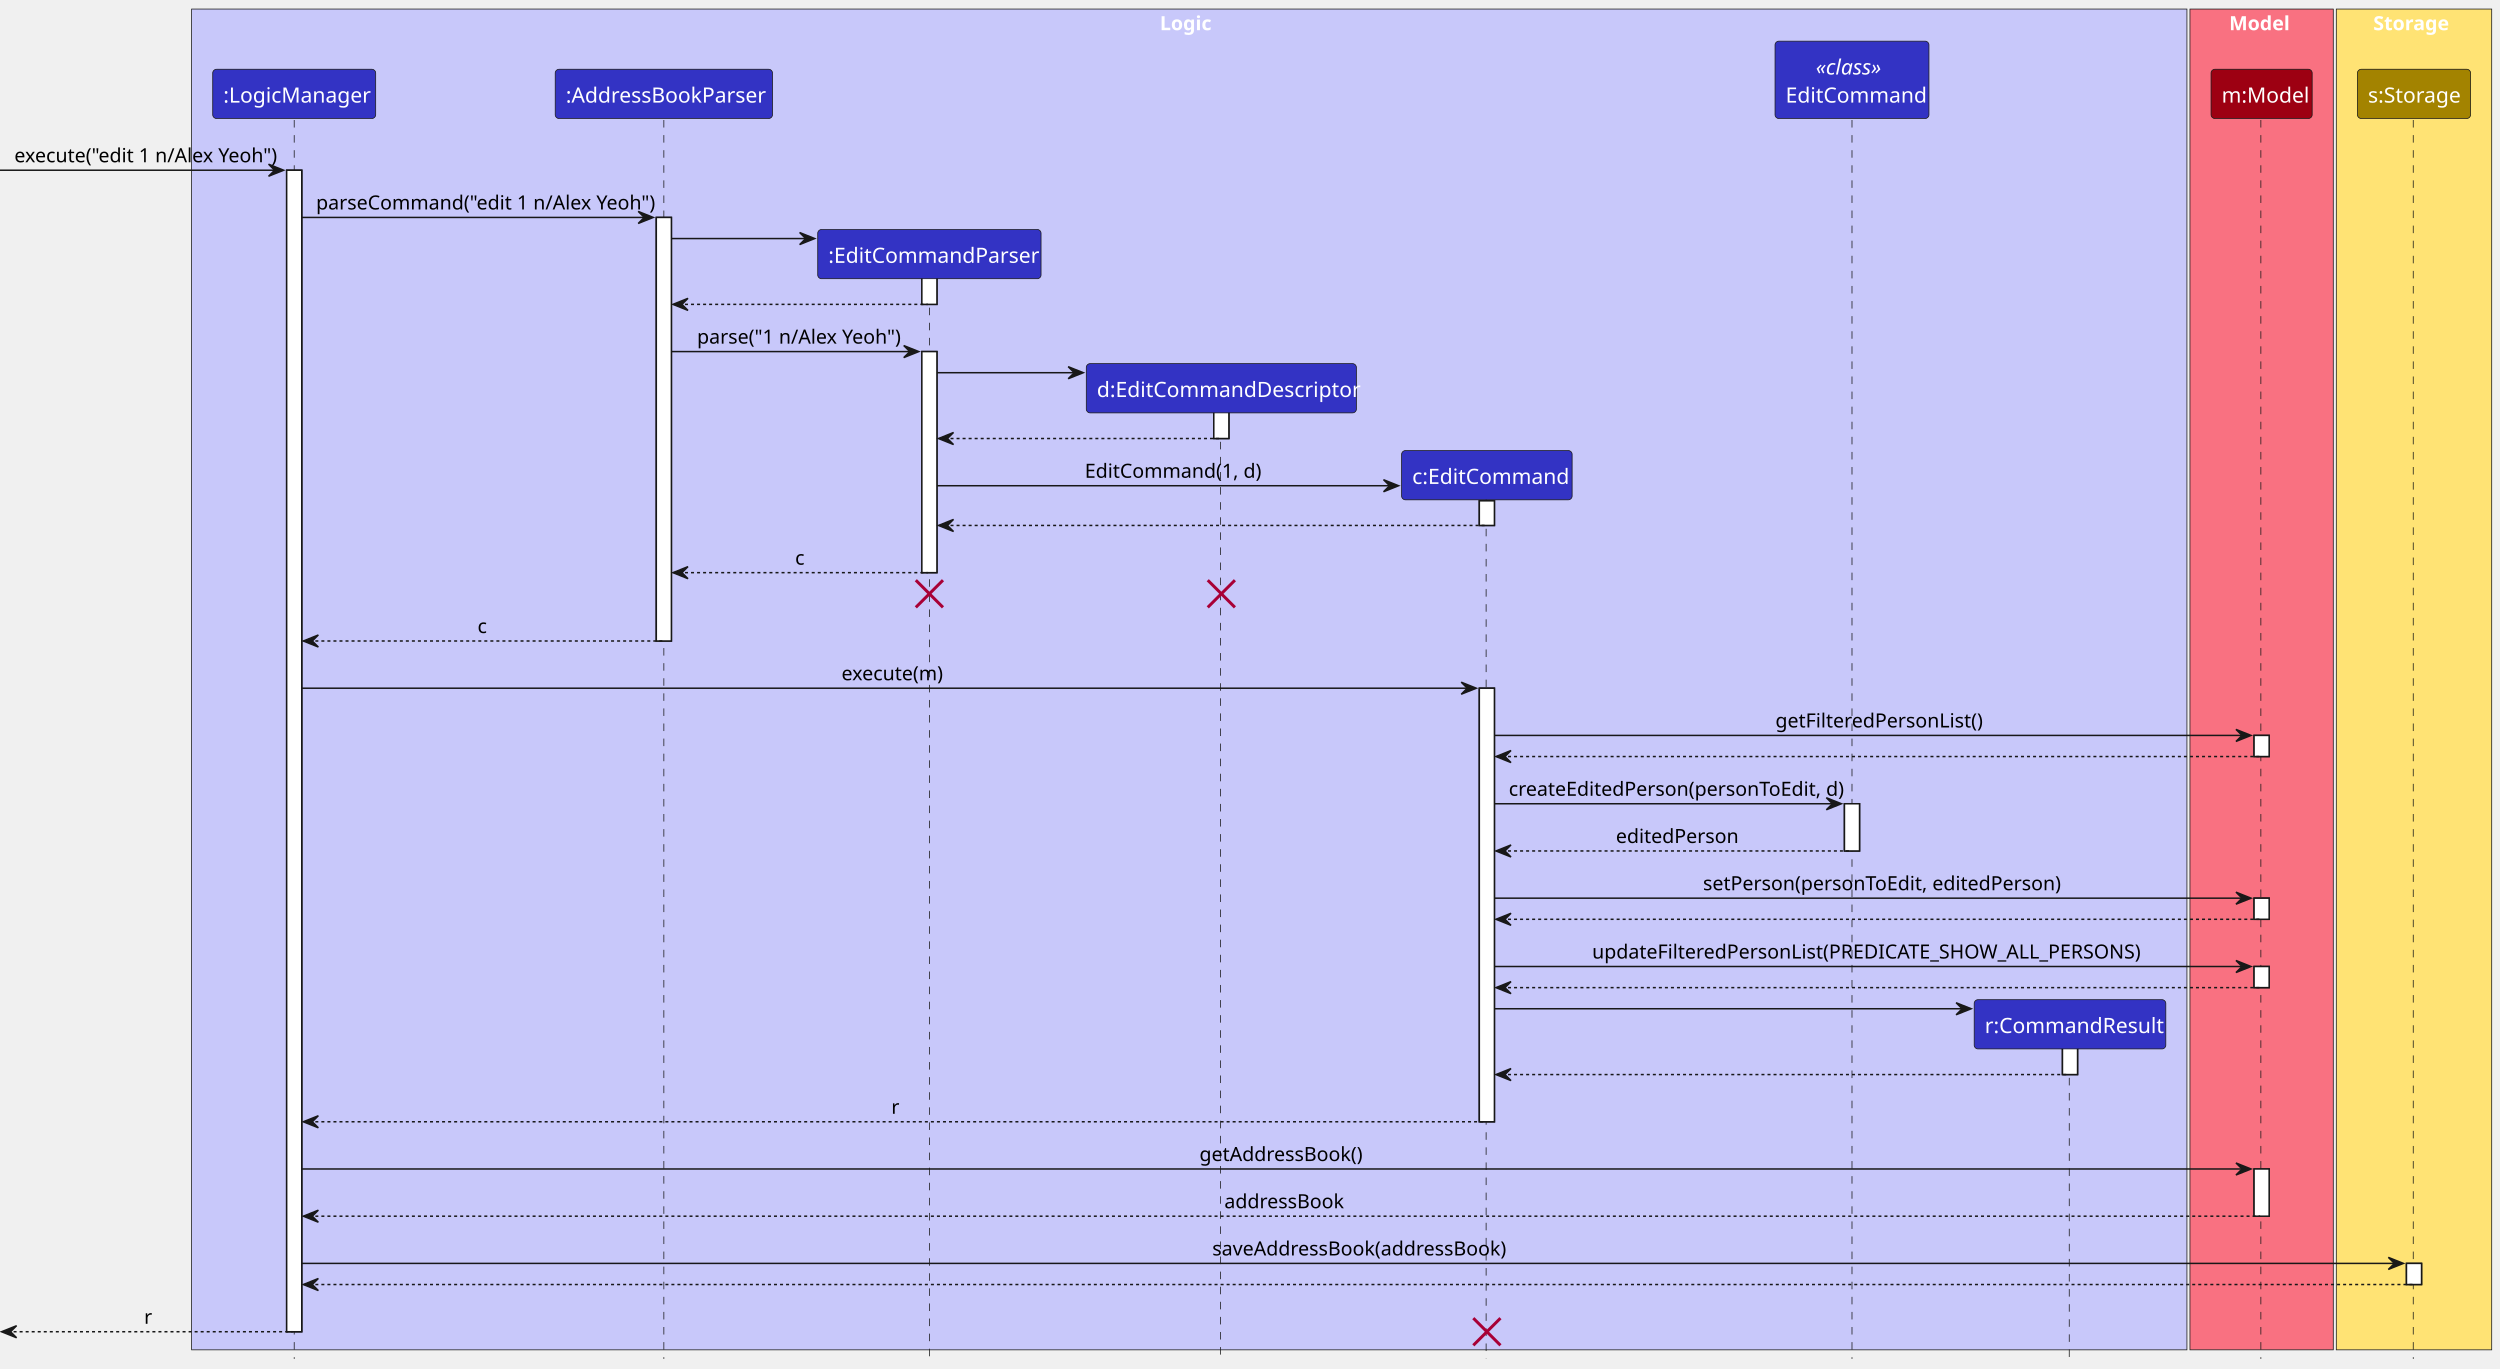
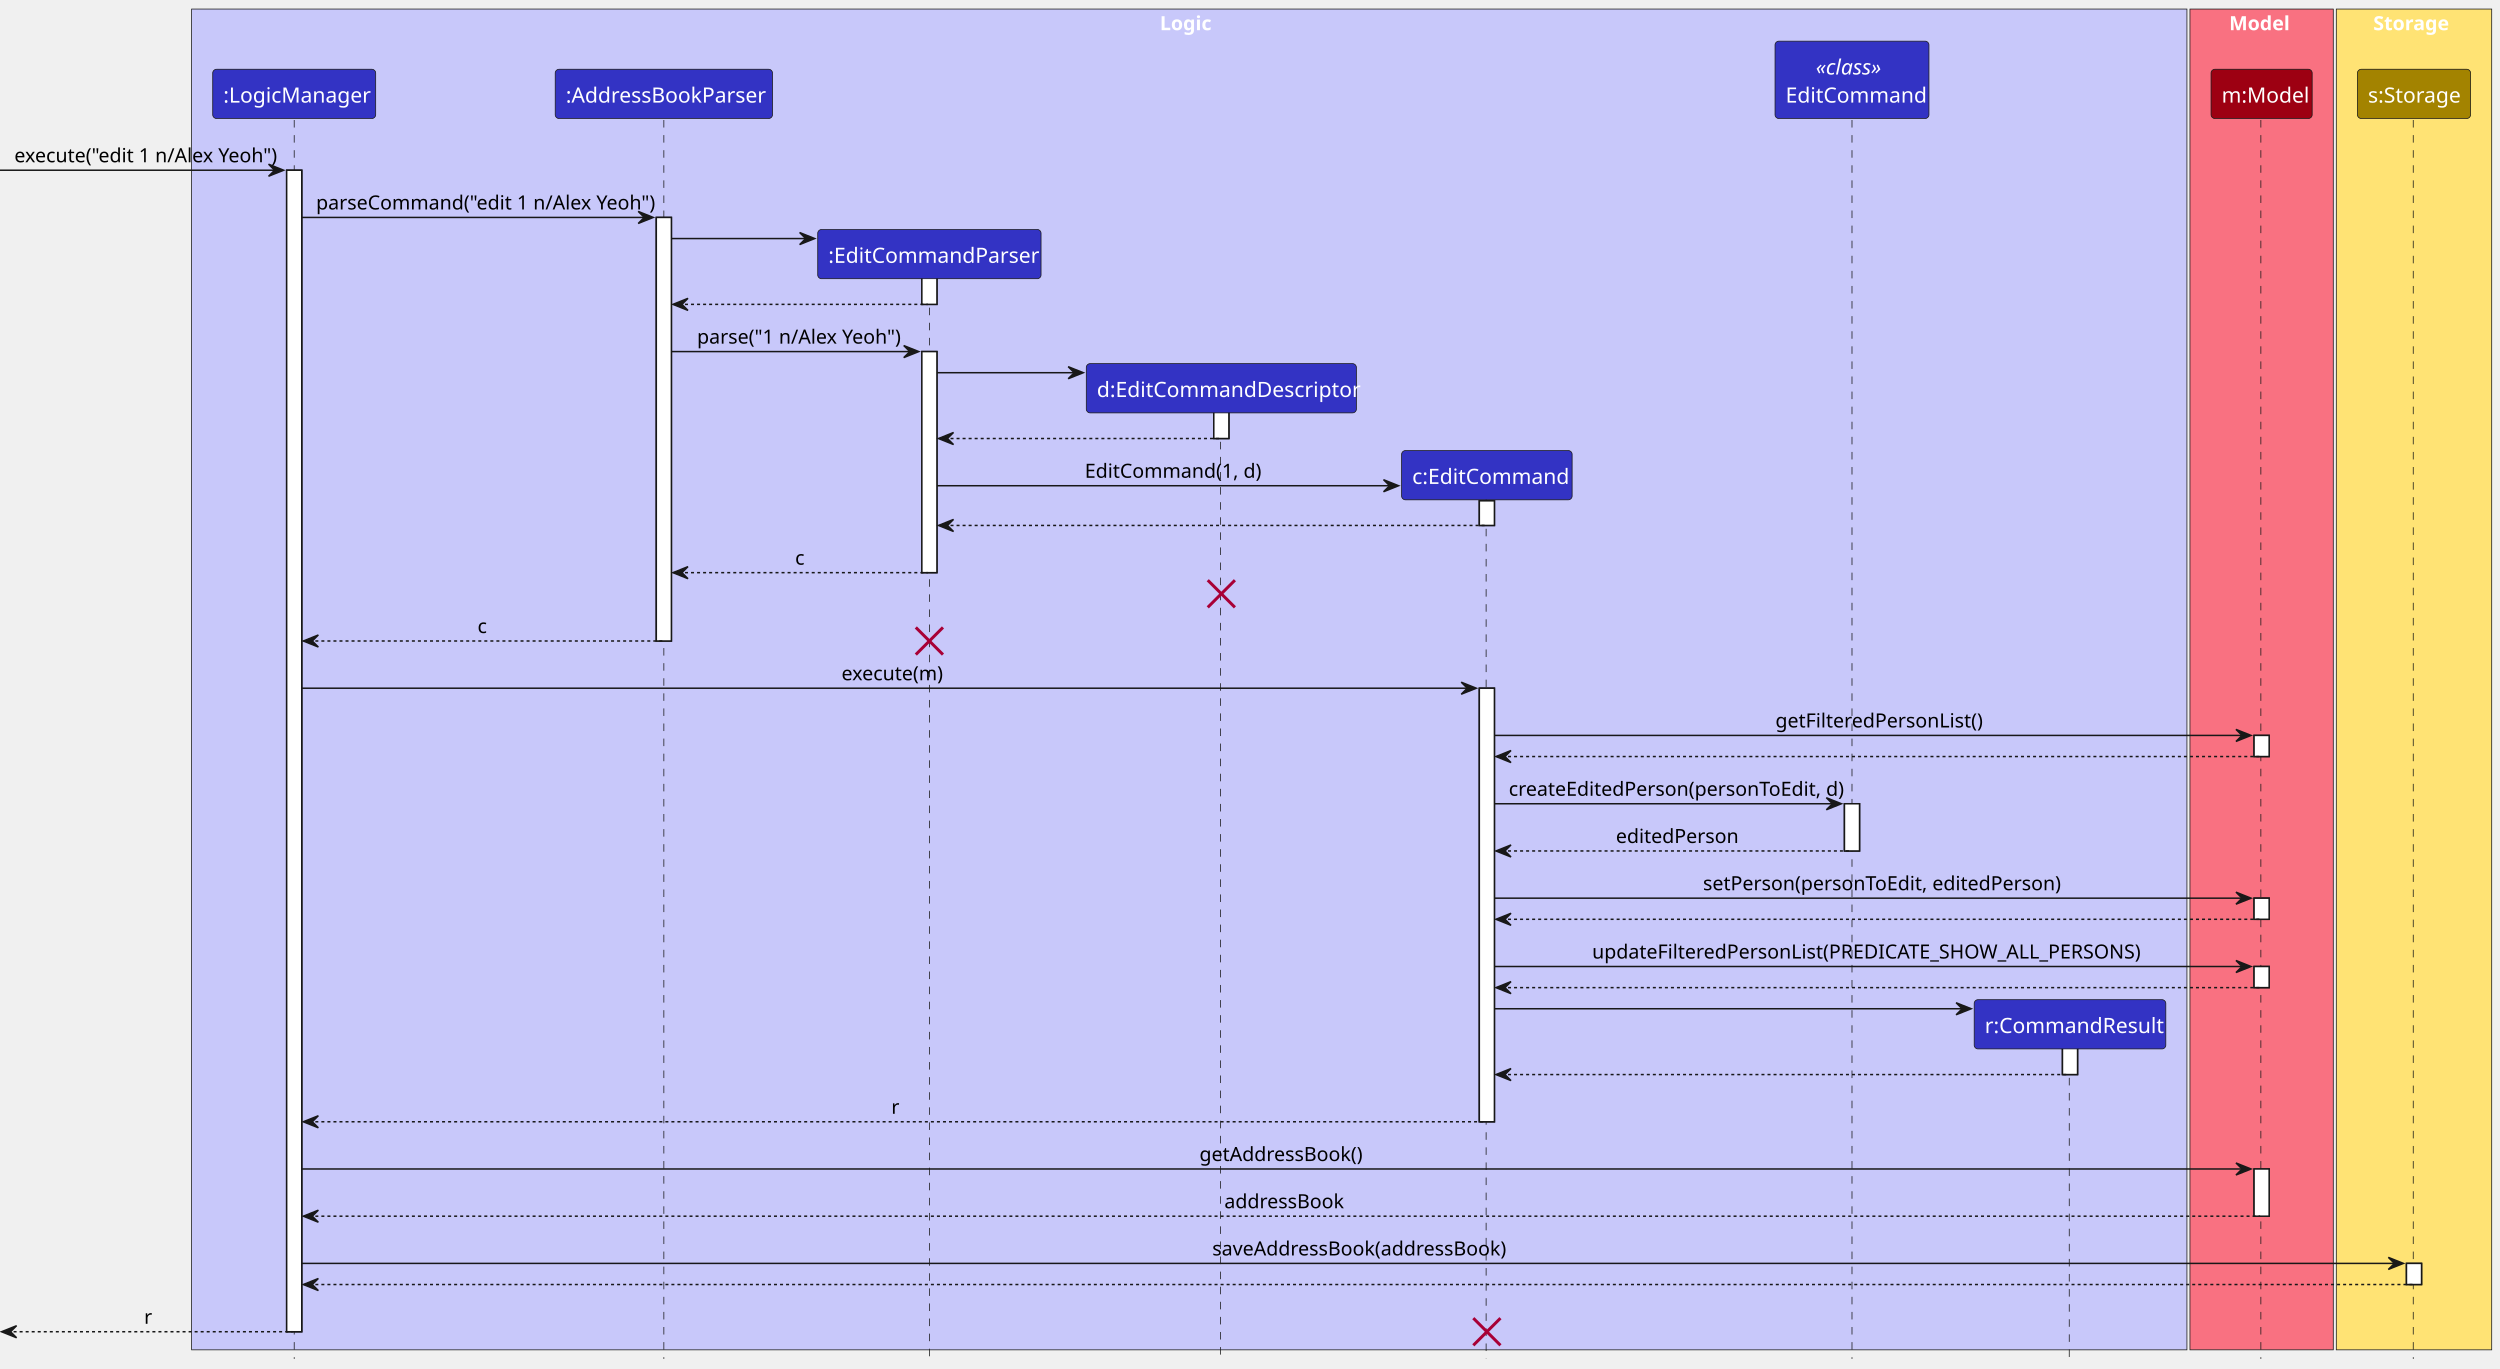
<svg xmlns="http://www.w3.org/2000/svg" contentStyleType="text/css" height="907px" preserveAspectRatio="none" style="width:1657px;height:907px;background:#FFFFFF;" version="1.1" viewBox="0 0 1657 907" width="1657px" zoomAndPan="magnify">
  <defs />
  <g>
    <rect fill="#C8C8FA" height="888.674" style="stroke:#181818;stroke-width:0.5;" width="1322.5" x="127" y="6" />
    <text fill="#FFFFFF" font-family="sans-serif" font-size="13" font-weight="bold" lengthAdjust="spacing" textLength="35" x="768.75" y="20.028">Logic</text>
    <rect fill="#F97181" height="888.674" style="stroke:#181818;stroke-width:0.5;" width="95" x="1451.5" y="6" />
    <text fill="#FFFFFF" font-family="sans-serif" font-size="13" font-weight="bold" lengthAdjust="spacing" textLength="39" x="1477.5" y="20.028">Model</text>
    <rect fill="#FFE374" height="888.674" style="stroke:#181818;stroke-width:0.5;" width="103" x="1548.5" y="6" />
    <text fill="#FFFFFF" font-family="sans-serif" font-size="13" font-weight="bold" lengthAdjust="spacing" textLength="50" x="1573" y="20.028">Storage</text>
    <rect fill="#FFFFFF" height="769.85" style="stroke:#181818;stroke-width:1.0;" width="10" x="190" y="112.824" />
    <rect fill="#FFFFFF" height="280.736" style="stroke:#181818;stroke-width:1.0;" width="10" x="435" y="144.115" />
    <rect fill="#FFFFFF" height="33.621" style="stroke:#181818;stroke-width:1.0;" width="10" x="611" y="168.115" />
    <rect fill="#FFFFFF" height="146.533" style="stroke:#181818;stroke-width:1.0;" width="10" x="611" y="233.027" />
    <rect fill="#FFFFFF" height="33.621" style="stroke:#181818;stroke-width:1.0;" width="10" x="804.5" y="257.027" />
    <rect fill="#FFFFFF" height="16.33" style="stroke:#181818;stroke-width:1.0;" width="10" x="980.5" y="331.94" />
    <rect fill="#FFFFFF" height="287.367" style="stroke:#181818;stroke-width:1.0;" width="10" x="980.5" y="456.143" />
    <rect fill="#FFFFFF" height="31.291" style="stroke:#181818;stroke-width:1.0;" width="10" x="1222.5" y="532.725" />
    <rect fill="#FFFFFF" height="33.621" style="stroke:#181818;stroke-width:1.0;" width="10" x="1367" y="678.598" />
    <rect fill="#FFFFFF" height="14" style="stroke:#181818;stroke-width:1.0;" width="10" x="1494" y="487.434" />
    <rect fill="#FFFFFF" height="14" style="stroke:#181818;stroke-width:1.0;" width="10" x="1494" y="595.307" />
    <rect fill="#FFFFFF" height="14" style="stroke:#181818;stroke-width:1.0;" width="10" x="1494" y="640.598" />
    <rect fill="#FFFFFF" height="31.291" style="stroke:#181818;stroke-width:1.0;" width="10" x="1494" y="774.801" />
    <rect fill="#FFFFFF" height="14" style="stroke:#181818;stroke-width:1.0;" width="10" x="1595" y="837.383" />
    <line style="stroke:#181818;stroke-width:0.5;stroke-dasharray:5.0,5.0;" x1="195" x2="195" y1="79.533" y2="900.674" />
    <line style="stroke:#181818;stroke-width:0.5;stroke-dasharray:5.0,5.0;" x1="440" x2="440" y1="79.533" y2="900.674" />
    <line style="stroke:#181818;stroke-width:0.5;stroke-dasharray:5.0,5.0;" x1="616" x2="616" y1="183.926" y2="900.674" />
    <line style="stroke:#181818;stroke-width:0.5;stroke-dasharray:5.0,5.0;" x1="809" x2="809" y1="272.838" y2="900.674" />
    <line style="stroke:#181818;stroke-width:0.5;stroke-dasharray:5.0,5.0;" x1="985" x2="985" y1="330.459" y2="900.674" />
    <line style="stroke:#181818;stroke-width:0.5;stroke-dasharray:5.0,5.0;" x1="1227.5" x2="1227.5" y1="79.533" y2="900.674" />
    <line style="stroke:#181818;stroke-width:0.5;stroke-dasharray:5.0,5.0;" x1="1371.5" x2="1371.5" y1="694.408" y2="900.674" />
    <line style="stroke:#181818;stroke-width:0.5;stroke-dasharray:5.0,5.0;" x1="1498.5" x2="1498.5" y1="79.533" y2="900.674" />
    <line style="stroke:#181818;stroke-width:0.5;stroke-dasharray:5.0,5.0;" x1="1599.5" x2="1599.5" y1="79.533" y2="900.674" />
    <rect fill="#3333C4" height="32.621" rx="2.5" ry="2.5" style="stroke:#181818;stroke-width:0.5;" width="108" x="141" y="45.912" />
    <text fill="#FFFFFF" font-family="sans-serif" font-size="14" lengthAdjust="spacing" textLength="94" x="148" y="68.019">:LogicManager</text>
    <rect fill="#3333C4" height="32.621" rx="2.5" ry="2.5" style="stroke:#181818;stroke-width:0.5;" width="144" x="368" y="45.912" />
    <text fill="#FFFFFF" font-family="sans-serif" font-size="14" lengthAdjust="spacing" textLength="130" x="375" y="68.019">:AddressBookParser</text>
    <rect fill="#3333C4" height="51.242" rx="2.5" ry="2.5" style="stroke:#181818;stroke-width:0.5;" width="102" x="1176.5" y="27.291" />
    <text fill="#FFFFFF" font-family="sans-serif" font-size="14" font-style="italic" lengthAdjust="spacing" textLength="48" x="1203.5" y="49.398">«class»</text>
    <text fill="#FFFFFF" font-family="sans-serif" font-size="14" lengthAdjust="spacing" textLength="88" x="1183.5" y="68.019">EditCommand</text>
    <rect fill="#9D0012" height="32.621" rx="2.5" ry="2.5" style="stroke:#181818;stroke-width:0.5;" width="67" x="1465.5" y="45.912" />
    <text fill="#FFFFFF" font-family="sans-serif" font-size="14" lengthAdjust="spacing" textLength="53" x="1472.5" y="68.019">m:Model</text>
    <rect fill="#A38300" height="32.621" rx="2.5" ry="2.5" style="stroke:#181818;stroke-width:0.5;" width="75" x="1562.5" y="45.912" />
    <text fill="#FFFFFF" font-family="sans-serif" font-size="14" lengthAdjust="spacing" textLength="61" x="1569.5" y="68.019">s:Storage</text>
    <rect fill="#FFFFFF" height="769.85" style="stroke:#181818;stroke-width:1.0;" width="10" x="190" y="112.824" />
    <rect fill="#FFFFFF" height="280.736" style="stroke:#181818;stroke-width:1.0;" width="10" x="435" y="144.115" />
    <rect fill="#FFFFFF" height="33.621" style="stroke:#181818;stroke-width:1.0;" width="10" x="611" y="168.115" />
    <rect fill="#FFFFFF" height="146.533" style="stroke:#181818;stroke-width:1.0;" width="10" x="611" y="233.027" />
    <rect fill="#FFFFFF" height="33.621" style="stroke:#181818;stroke-width:1.0;" width="10" x="804.5" y="257.027" />
    <rect fill="#FFFFFF" height="16.33" style="stroke:#181818;stroke-width:1.0;" width="10" x="980.5" y="331.94" />
    <rect fill="#FFFFFF" height="287.367" style="stroke:#181818;stroke-width:1.0;" width="10" x="980.5" y="456.143" />
    <rect fill="#FFFFFF" height="31.291" style="stroke:#181818;stroke-width:1.0;" width="10" x="1222.5" y="532.725" />
    <rect fill="#FFFFFF" height="33.621" style="stroke:#181818;stroke-width:1.0;" width="10" x="1367" y="678.598" />
    <rect fill="#FFFFFF" height="14" style="stroke:#181818;stroke-width:1.0;" width="10" x="1494" y="487.434" />
    <rect fill="#FFFFFF" height="14" style="stroke:#181818;stroke-width:1.0;" width="10" x="1494" y="595.307" />
    <rect fill="#FFFFFF" height="14" style="stroke:#181818;stroke-width:1.0;" width="10" x="1494" y="640.598" />
    <rect fill="#FFFFFF" height="31.291" style="stroke:#181818;stroke-width:1.0;" width="10" x="1494" y="774.801" />
    <rect fill="#FFFFFF" height="14" style="stroke:#181818;stroke-width:1.0;" width="10" x="1595" y="837.383" />
    <polygon fill="#181818" points="178,108.824,188,112.824,178,116.824,182,112.824" style="stroke:#181818;stroke-width:1.0;" />
    <line style="stroke:#181818;stroke-width:1.0;" x1="0" x2="184" y1="112.824" y2="112.824" />
    <text fill="#000000" font-family="sans-serif" font-size="13" lengthAdjust="spacing" textLength="171" x="9.5" y="107.561">execute("edit 1 n/Alex Yeoh")</text>
    <polygon fill="#181818" points="423,140.115,433,144.115,423,148.115,427,144.115" style="stroke:#181818;stroke-width:1.0;" />
    <line style="stroke:#181818;stroke-width:1.0;" x1="200" x2="429" y1="144.115" y2="144.115" />
    <text fill="#000000" font-family="sans-serif" font-size="13" lengthAdjust="spacing" textLength="216" x="209.5" y="138.852">parseCommand("edit 1 n/Alex Yeoh")</text>
    <polygon fill="#181818" points="530,154.115,540,158.115,530,162.115,534,158.115" style="stroke:#181818;stroke-width:1.0;" />
    <line style="stroke:#181818;stroke-width:1.0;" x1="445" x2="536" y1="158.115" y2="158.115" />
    <rect fill="#3333C4" height="32.621" rx="2.5" ry="2.5" style="stroke:#181818;stroke-width:0.5;" width="148" x="542" y="152.115" />
    <text fill="#FFFFFF" font-family="sans-serif" font-size="14" lengthAdjust="spacing" textLength="134" x="549" y="174.223">:EditCommandParser</text>
    <polygon fill="#181818" points="456,197.736,446,201.736,456,205.736,452,201.736" style="stroke:#181818;stroke-width:1.0;" />
    <line style="stroke:#181818;stroke-width:1.0;stroke-dasharray:2.0,2.0;" x1="450" x2="615" y1="201.736" y2="201.736" />
    <polygon fill="#181818" points="599,229.027,609,233.027,599,237.027,603,233.027" style="stroke:#181818;stroke-width:1.0;" />
    <line style="stroke:#181818;stroke-width:1.0;" x1="445" x2="605" y1="233.027" y2="233.027" />
    <text fill="#000000" font-family="sans-serif" font-size="13" lengthAdjust="spacing" textLength="132" x="462" y="227.765">parse("1 n/Alex Yeoh")</text>
    <polygon fill="#181818" points="708,243.027,718,247.027,708,251.027,712,247.027" style="stroke:#181818;stroke-width:1.0;" />
    <line style="stroke:#181818;stroke-width:1.0;" x1="621" x2="714" y1="247.027" y2="247.027" />
    <rect fill="#3333C4" height="32.621" rx="2.5" ry="2.5" style="stroke:#181818;stroke-width:0.5;" width="179" x="720" y="241.027" />
    <text fill="#FFFFFF" font-family="sans-serif" font-size="14" lengthAdjust="spacing" textLength="165" x="727" y="263.135">d:EditCommandDescriptor</text>
    <polygon fill="#181818" points="632,286.648,622,290.648,632,294.648,628,290.648" style="stroke:#181818;stroke-width:1.0;" />
    <line style="stroke:#181818;stroke-width:1.0;stroke-dasharray:2.0,2.0;" x1="626" x2="808.5" y1="290.648" y2="290.648" />
    <polygon fill="#181818" points="917,317.94,927,321.94,917,325.94,921,321.94" style="stroke:#181818;stroke-width:1.0;" />
    <line style="stroke:#181818;stroke-width:1.0;" x1="621" x2="923" y1="321.94" y2="321.94" />
    <text fill="#000000" font-family="sans-serif" font-size="13" lengthAdjust="spacing" textLength="112" x="719" y="316.677">EditCommand(1, d)</text>
    <rect fill="#3333C4" height="32.621" rx="2.5" ry="2.5" style="stroke:#181818;stroke-width:0.5;" width="113" x="929" y="298.648" />
    <text fill="#FFFFFF" font-family="sans-serif" font-size="14" lengthAdjust="spacing" textLength="99" x="936" y="320.756">c:EditCommand</text>
    <polygon fill="#181818" points="632,344.269,622,348.269,632,352.269,628,348.269" style="stroke:#181818;stroke-width:1.0;" />
    <line style="stroke:#181818;stroke-width:1.0;stroke-dasharray:2.0,2.0;" x1="626" x2="984.5" y1="348.269" y2="348.269" />
    <polygon fill="#181818" points="456,375.56,446,379.56,456,383.56,452,379.56" style="stroke:#181818;stroke-width:1.0;" />
    <line style="stroke:#181818;stroke-width:1.0;stroke-dasharray:2.0,2.0;" x1="450" x2="615" y1="379.56" y2="379.56" />
    <text fill="#000000" font-family="sans-serif" font-size="13" lengthAdjust="spacing" textLength="7" x="527" y="374.298">c</text>
-     <line style="stroke:#A80036;stroke-width:2.0;" x1="607" x2="625" y1="384.56" y2="402.56" />
-     <line style="stroke:#A80036;stroke-width:2.0;" x1="607" x2="625" y1="402.56" y2="384.56" />
    <line style="stroke:#A80036;stroke-width:2.0;" x1="800.5" x2="818.5" y1="384.56" y2="402.56" />
    <line style="stroke:#A80036;stroke-width:2.0;" x1="800.5" x2="818.5" y1="402.56" y2="384.56" />
    <polygon fill="#181818" points="211,420.852,201,424.852,211,428.852,207,424.852" style="stroke:#181818;stroke-width:1.0;" />
    <line style="stroke:#181818;stroke-width:1.0;stroke-dasharray:2.0,2.0;" x1="205" x2="439" y1="424.852" y2="424.852" />
    <text fill="#000000" font-family="sans-serif" font-size="13" lengthAdjust="spacing" textLength="7" x="316.5" y="419.589">c</text>
+     <line style="stroke:#A80036;stroke-width:2.0;" x1="607" x2="625" y1="415.852" y2="433.852" />
+     <line style="stroke:#A80036;stroke-width:2.0;" x1="607" x2="625" y1="433.852" y2="415.852" />
    <polygon fill="#181818" points="968.5,452.143,978.5,456.143,968.5,460.143,972.5,456.143" style="stroke:#181818;stroke-width:1.0;" />
    <line style="stroke:#181818;stroke-width:1.0;" x1="200" x2="974.5" y1="456.143" y2="456.143" />
    <text fill="#000000" font-family="sans-serif" font-size="13" lengthAdjust="spacing" textLength="65" x="557.75" y="450.88">execute(m)</text>
    <polygon fill="#181818" points="1482,483.434,1492,487.434,1482,491.434,1486,487.434" style="stroke:#181818;stroke-width:1.0;" />
    <line style="stroke:#181818;stroke-width:1.0;" x1="990.5" x2="1488" y1="487.434" y2="487.434" />
    <text fill="#000000" font-family="sans-serif" font-size="13" lengthAdjust="spacing" textLength="131" x="1176.75" y="482.171">getFilteredPersonList()</text>
    <polygon fill="#181818" points="1001.5,497.434,991.5,501.434,1001.5,505.434,997.5,501.434" style="stroke:#181818;stroke-width:1.0;" />
    <line style="stroke:#181818;stroke-width:1.0;stroke-dasharray:2.0,2.0;" x1="995.5" x2="1498" y1="501.434" y2="501.434" />
    <polygon fill="#181818" points="1210.5,528.725,1220.5,532.725,1210.5,536.725,1214.5,532.725" style="stroke:#181818;stroke-width:1.0;" />
    <line style="stroke:#181818;stroke-width:1.0;" x1="990.5" x2="1216.5" y1="532.725" y2="532.725" />
    <text fill="#000000" font-family="sans-serif" font-size="13" lengthAdjust="spacing" textLength="213" x="1000" y="527.462">createEditedPerson(personToEdit, d)</text>
    <polygon fill="#181818" points="1001.5,560.016,991.5,564.016,1001.5,568.016,997.5,564.016" style="stroke:#181818;stroke-width:1.0;" />
    <line style="stroke:#181818;stroke-width:1.0;stroke-dasharray:2.0,2.0;" x1="995.5" x2="1226.5" y1="564.016" y2="564.016" />
    <text fill="#000000" font-family="sans-serif" font-size="13" lengthAdjust="spacing" textLength="76" x="1071" y="558.753">editedPerson</text>
    <polygon fill="#181818" points="1482,591.307,1492,595.307,1482,599.307,1486,595.307" style="stroke:#181818;stroke-width:1.0;" />
    <line style="stroke:#181818;stroke-width:1.0;" x1="990.5" x2="1488" y1="595.307" y2="595.307" />
    <text fill="#000000" font-family="sans-serif" font-size="13" lengthAdjust="spacing" textLength="227" x="1128.75" y="590.044">setPerson(personToEdit, editedPerson)</text>
    <polygon fill="#181818" points="1001.5,605.307,991.5,609.307,1001.5,613.307,997.5,609.307" style="stroke:#181818;stroke-width:1.0;" />
    <line style="stroke:#181818;stroke-width:1.0;stroke-dasharray:2.0,2.0;" x1="995.5" x2="1498" y1="609.307" y2="609.307" />
    <polygon fill="#181818" points="1482,636.598,1492,640.598,1482,644.598,1486,640.598" style="stroke:#181818;stroke-width:1.0;" />
    <line style="stroke:#181818;stroke-width:1.0;" x1="990.5" x2="1488" y1="640.598" y2="640.598" />
    <text fill="#000000" font-family="sans-serif" font-size="13" lengthAdjust="spacing" textLength="374" x="1055.25" y="635.335">updateFilteredPersonList(PREDICATE_SHOW_ALL_PERSONS)</text>
    <polygon fill="#181818" points="1001.5,650.598,991.5,654.598,1001.5,658.598,997.5,654.598" style="stroke:#181818;stroke-width:1.0;" />
    <line style="stroke:#181818;stroke-width:1.0;stroke-dasharray:2.0,2.0;" x1="995.5" x2="1498" y1="654.598" y2="654.598" />
    <polygon fill="#181818" points="1296.5,664.598,1306.5,668.598,1296.5,672.598,1300.5,668.598" style="stroke:#181818;stroke-width:1.0;" />
    <line style="stroke:#181818;stroke-width:1.0;" x1="990.5" x2="1302.5" y1="668.598" y2="668.598" />
    <rect fill="#3333C4" height="32.621" rx="2.5" ry="2.5" style="stroke:#181818;stroke-width:0.5;" width="127" x="1308.5" y="662.598" />
    <text fill="#FFFFFF" font-family="sans-serif" font-size="14" lengthAdjust="spacing" textLength="113" x="1315.5" y="684.705">r:CommandResult</text>
    <polygon fill="#181818" points="1001.5,708.219,991.5,712.219,1001.5,716.219,997.5,712.219" style="stroke:#181818;stroke-width:1.0;" />
    <line style="stroke:#181818;stroke-width:1.0;stroke-dasharray:2.0,2.0;" x1="995.5" x2="1371" y1="712.219" y2="712.219" />
    <polygon fill="#181818" points="211,739.51,201,743.51,211,747.51,207,743.51" style="stroke:#181818;stroke-width:1.0;" />
    <line style="stroke:#181818;stroke-width:1.0;stroke-dasharray:2.0,2.0;" x1="205" x2="984.5" y1="743.51" y2="743.51" />
    <text fill="#000000" font-family="sans-serif" font-size="13" lengthAdjust="spacing" textLength="4" x="590.75" y="738.247">r</text>
    <polygon fill="#181818" points="1482,770.801,1492,774.801,1482,778.801,1486,774.801" style="stroke:#181818;stroke-width:1.0;" />
    <line style="stroke:#181818;stroke-width:1.0;" x1="200" x2="1488" y1="774.801" y2="774.801" />
    <text fill="#000000" font-family="sans-serif" font-size="13" lengthAdjust="spacing" textLength="104" x="795" y="769.538">getAddressBook()</text>
    <polygon fill="#181818" points="211,802.092,201,806.092,211,810.092,207,806.092" style="stroke:#181818;stroke-width:1.0;" />
    <line style="stroke:#181818;stroke-width:1.0;stroke-dasharray:2.0,2.0;" x1="205" x2="1498" y1="806.092" y2="806.092" />
    <text fill="#000000" font-family="sans-serif" font-size="13" lengthAdjust="spacing" textLength="76" x="811.5" y="800.829">addressBook</text>
    <polygon fill="#181818" points="1583,833.383,1593,837.383,1583,841.383,1587,837.383" style="stroke:#181818;stroke-width:1.0;" />
    <line style="stroke:#181818;stroke-width:1.0;" x1="200" x2="1589" y1="837.383" y2="837.383" />
    <text fill="#000000" font-family="sans-serif" font-size="13" lengthAdjust="spacing" textLength="188" x="803.5" y="832.12">saveAddressBook(addressBook)</text>
    <polygon fill="#181818" points="211,847.383,201,851.383,211,855.383,207,851.383" style="stroke:#181818;stroke-width:1.0;" />
    <line style="stroke:#181818;stroke-width:1.0;stroke-dasharray:2.0,2.0;" x1="205" x2="1599" y1="851.383" y2="851.383" />
    <polygon fill="#181818" points="11,878.674,1,882.674,11,886.674,7,882.674" style="stroke:#181818;stroke-width:1.0;" />
    <line style="stroke:#181818;stroke-width:1.0;stroke-dasharray:2.0,2.0;" x1="5" x2="194" y1="882.674" y2="882.674" />
    <text fill="#000000" font-family="sans-serif" font-size="13" lengthAdjust="spacing" textLength="4" x="95.5" y="877.411">r</text>
    <line style="stroke:#A80036;stroke-width:2.0;" x1="976.5" x2="994.5" y1="873.674" y2="891.674" />
    <line style="stroke:#A80036;stroke-width:2.0;" x1="976.5" x2="994.5" y1="891.674" y2="873.674" />
  </g>
</svg>
